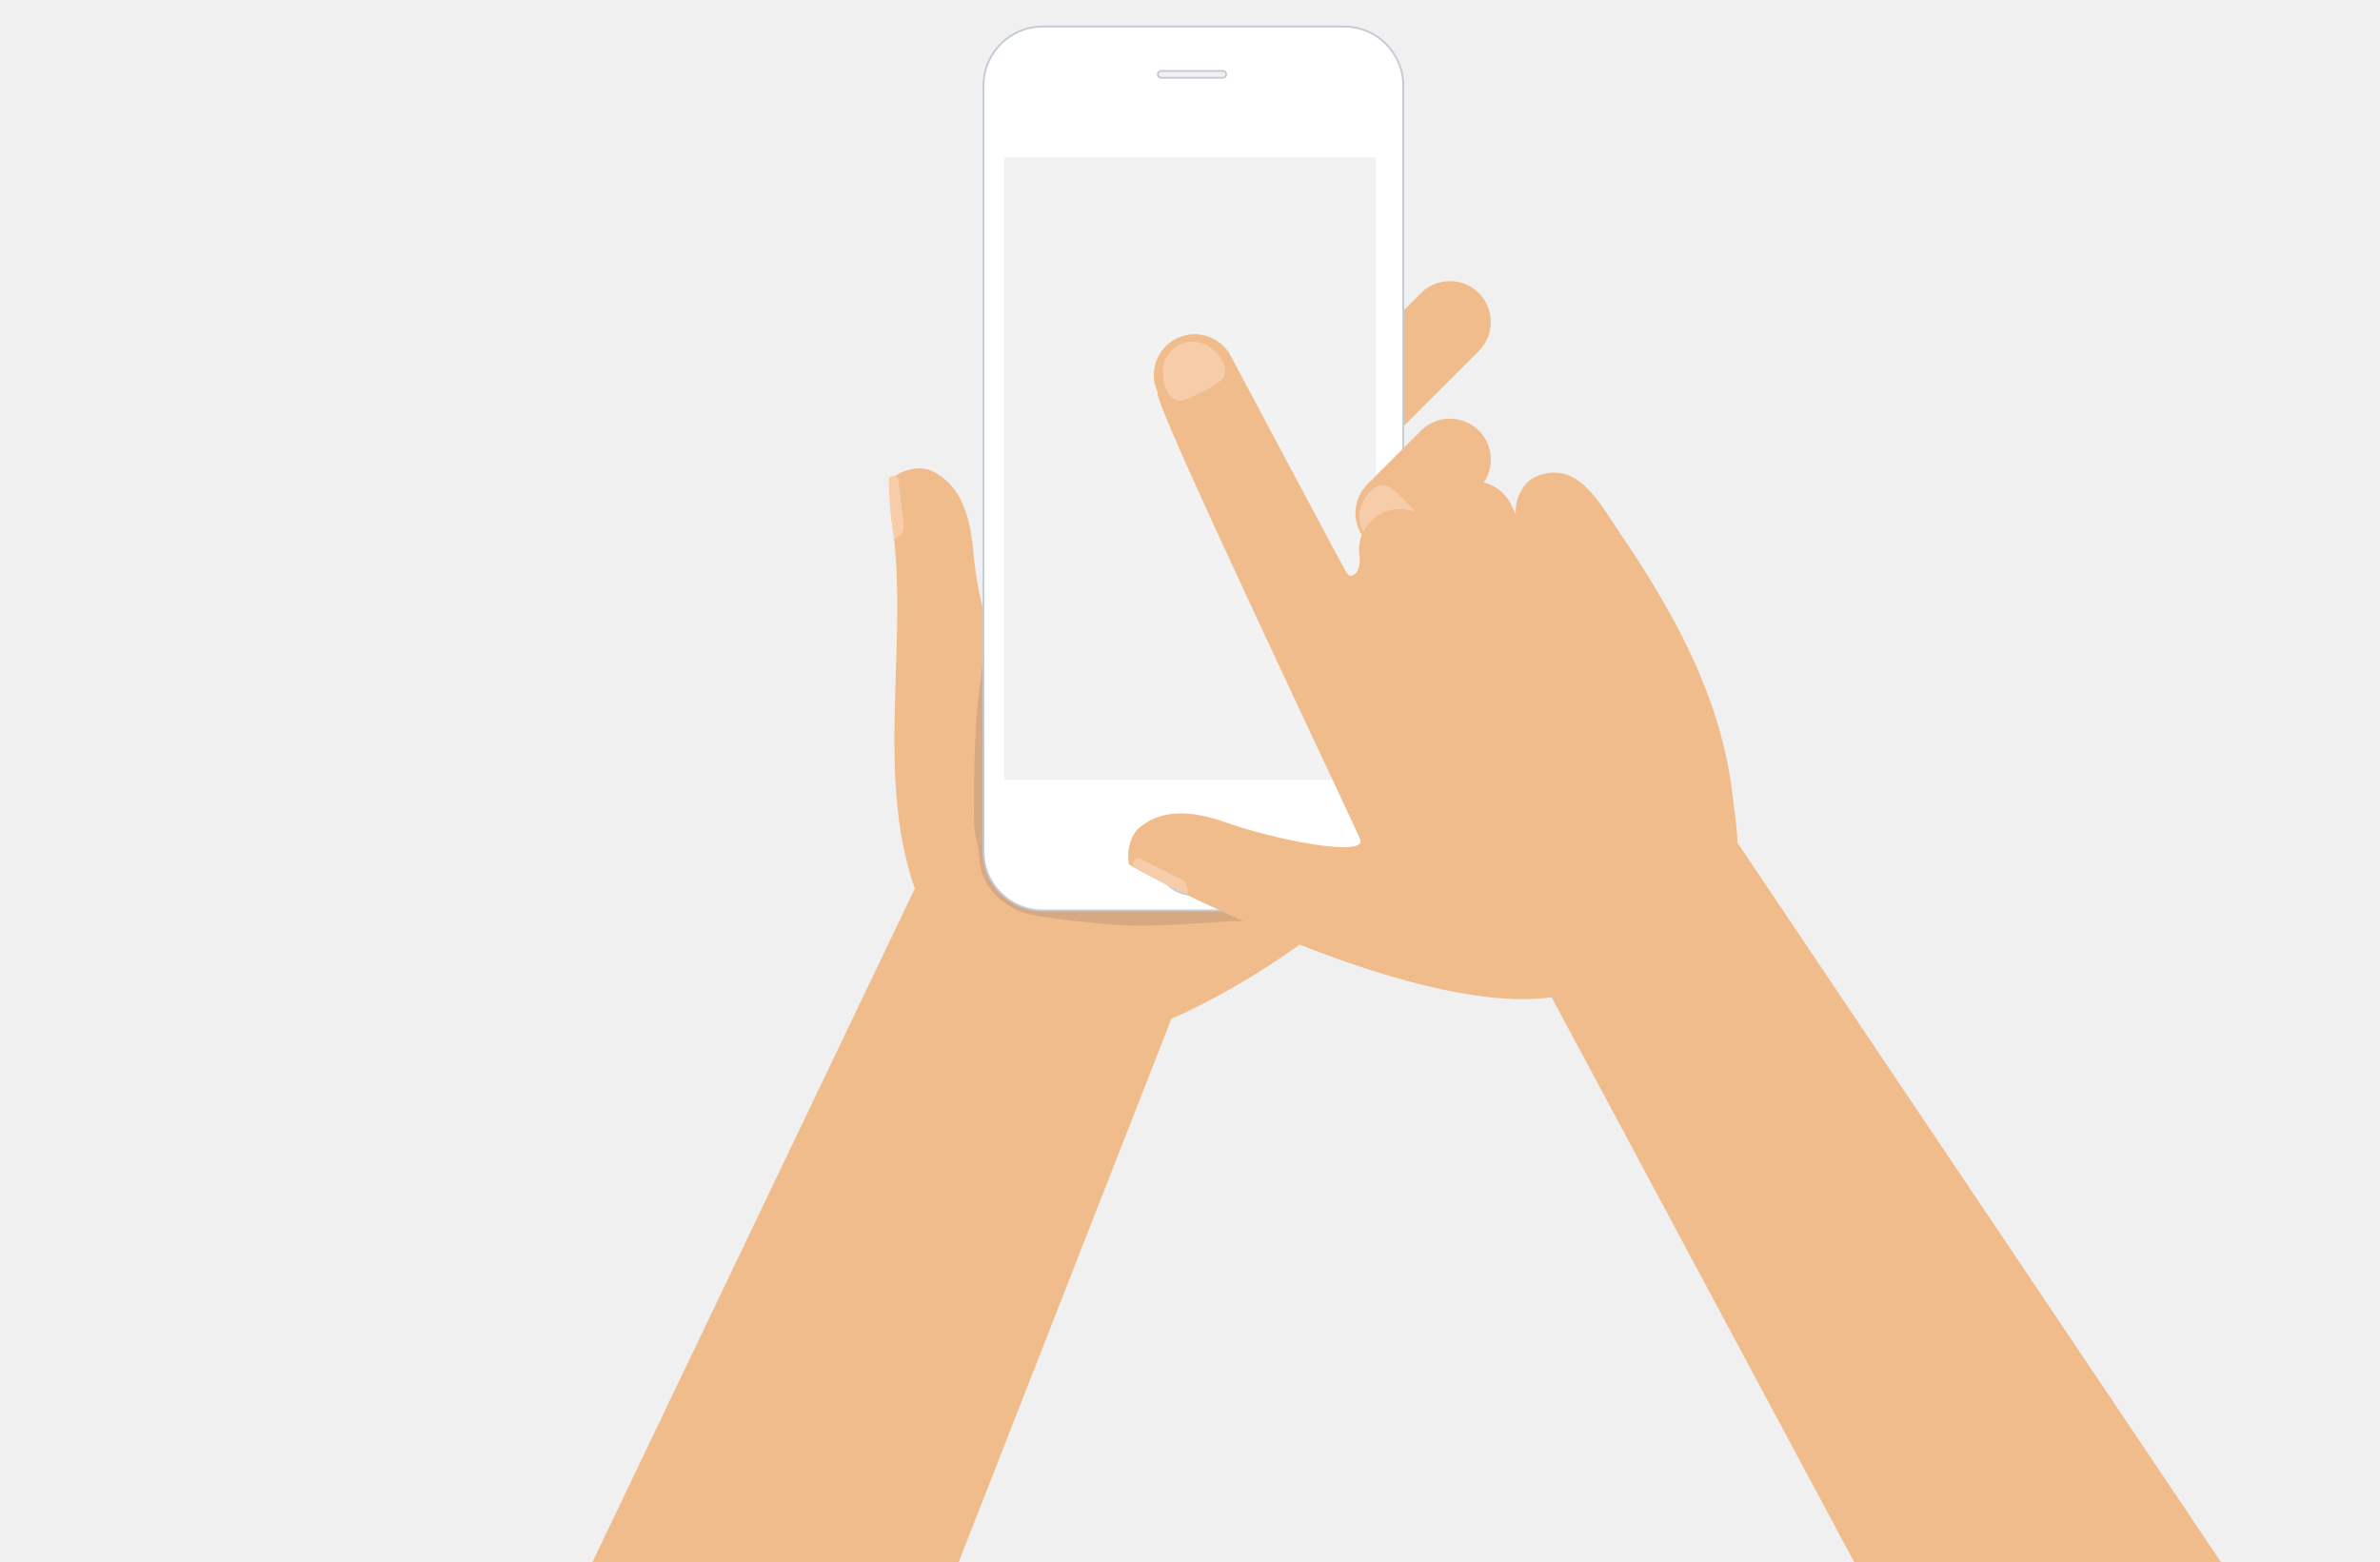
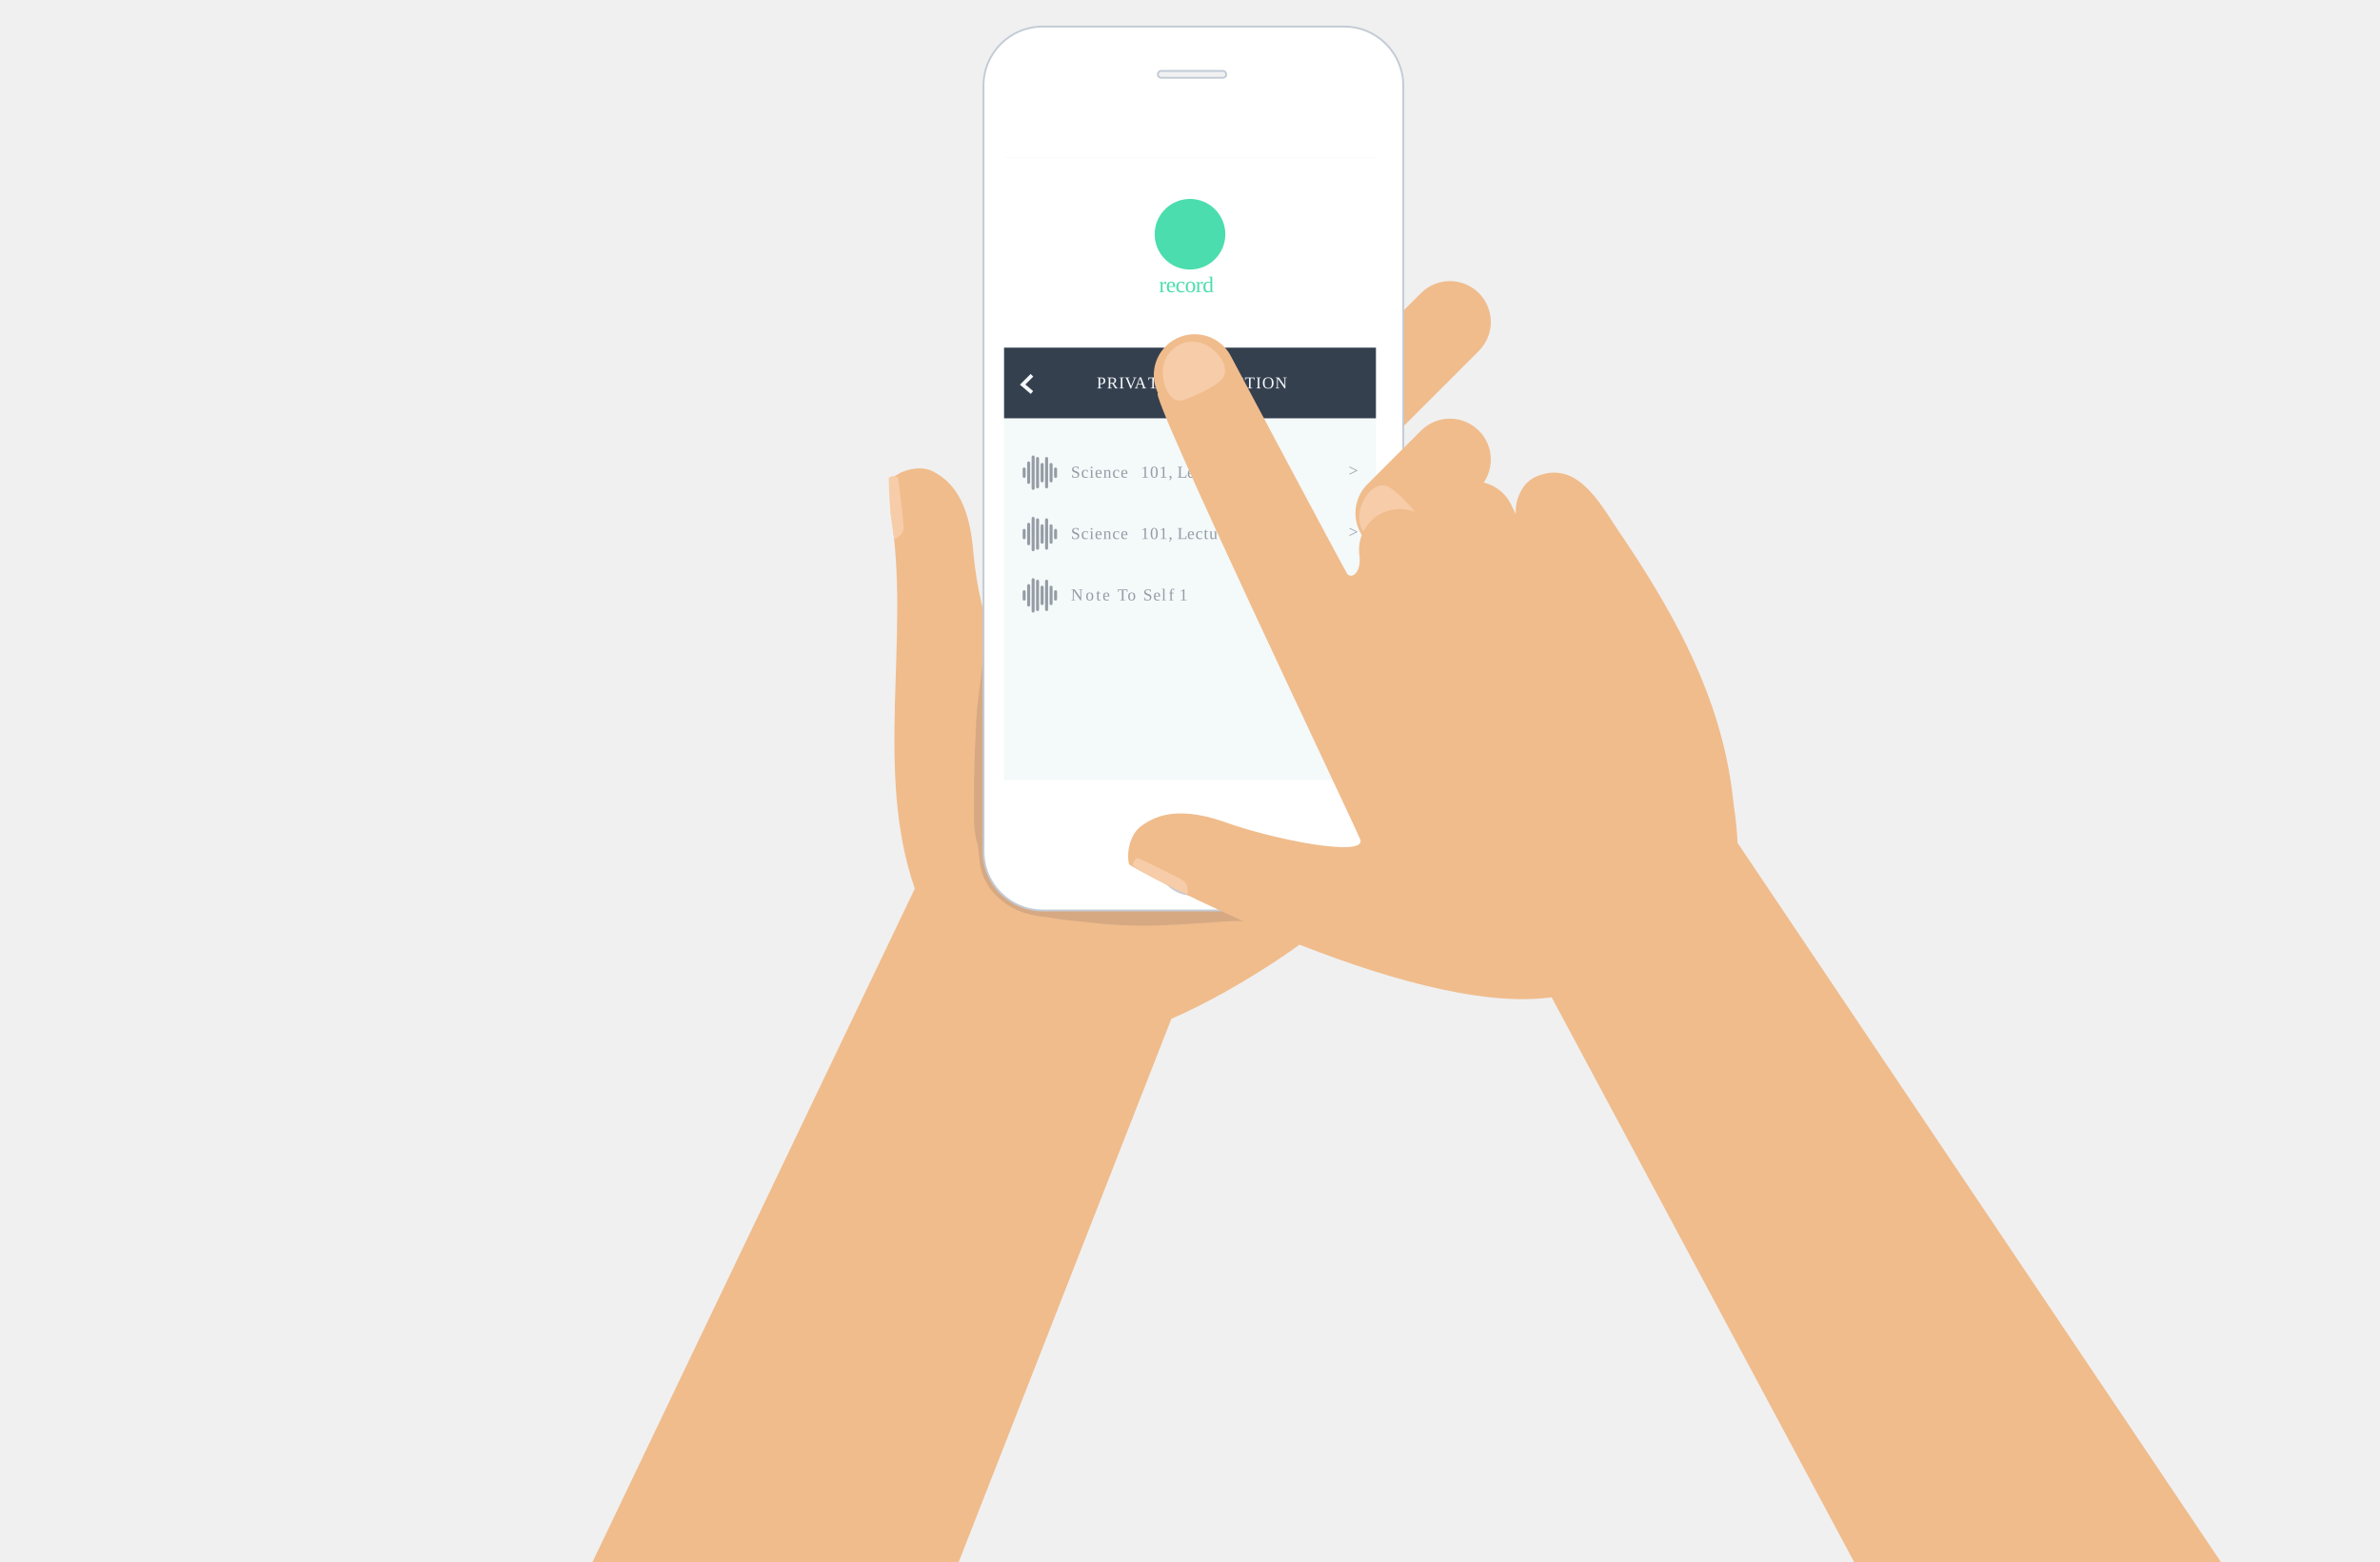
<svg xmlns="http://www.w3.org/2000/svg" viewBox="0 0 1280 840" id="handphone-root">
  <defs>
    <style>
      .flesh {
        fill: #f0bc8c;
      }

      .nail {
        fill: #f7cca9;
      }

      .flesh-shadow {
        fill: #d6a983;
      }

      .cls-4 {
        fill: #fff;
      }

      .cls-4, .cls-5 {
        stroke: #c3cbd5;
        stroke-miterlimit: 10;
      }

      .cls-5 {
        fill: #f1f1f2;
      }

      .cls-6 {
        fill: #f2f2f2;
      }
    </style>
    <filter id="phone-blur" x="-20%" y="-20%" width="140%" height="140%">
      <feGaussianBlur id="phoneBlurAmt" stdDeviation="0" />
    </filter>
  </defs>
  <g id="handphone" filter="url('#phone-blur')">
    <g id="hand-underlay">
      <path id="armthumb" class="flesh" d="M479,276c11,65.88-9.14,138.48,13,202L313,852H511L630,548c35-15,90.25-50.44,106-74L571,376.58c-37-11.58-45-49.58-48-84.39-3.06-27.19-14.33-34.74-20.6-38.3-7.32-4.15-17.46-.89-21.68,2.68C479.8,257,479,270,479,276Z" />
      <path id="thumbnail" class="nail" d="M478,257a198.65,198.65,0,0,0,3,33s5-2,5-6-3-27-3-27A4,4,0,0,0,478,257Z" />
      <path id="indexfinger" class="flesh" d="M729.5,245.5a22,22,0,0,1-15.56-37.56l50.5-50.5a22,22,0,0,1,31.11,31.11l-50.5,50.5A21.93,21.93,0,0,1,729.5,245.5Z" />
      <path id="shadow" class="flesh-shadow" d="M526.89,463.38C528,477,540,489,554.38,491.93a52.1,52.1,0,0,0,8.5,1.38c2.63.49,5.27.89,7.87,1.24,5.2.69,10.24,1.15,14.73,1.58q4.81.6,9.63,1c19.13,1.74,37.95.28,56.88-1l9.47-.63c2.44-.06,4.89-.08,7.35-.07s4.92,0,7.38,0C697,493,731,499,734,474c0-3-10-7-16.39-11.27a76.32,76.32,0,0,0-9.18-5l-10.76-6.34L569,375.38,559.89,370c-1.65-1.17-3.35-2.25-5.08-3.28C546,361,537,358,529,351c-1,14-4,28-4.17,41.8-.14,2.25-.25,4.52-.36,6.79-.31,6.81-.53,13.65-.61,20.5q-.05,4.11,0,8.23C524,437,523,446,525.94,454.8,526.57,460.23,526.89,463.38,526.89,463.38Z" />
    </g>
    <g id="phone">
      <rect id="outline" class="cls-4" x="528.93" y="14.29" width="225.78" height="475.43" rx="31.82" ry="31.82" />
      <circle id="home-btn" class="cls-5" cx="641.22" cy="462.77" r="18.47" />
      <rect id="speaker" class="cls-5" x="622.69" y="38.16" width="36.81" height="3.68" rx="1.82" ry="1.82" />
-       <rect id="UI-holder" class="cls-6" x="540" y="84.6" width="200" height="334.93" />
+       <g id="UI1">
+         <rect id="BG" x="540" y="84.6" width="200" height="334.93" style="fill: #f4f9fa" />
+         <rect id="topBG" x="540" y="84.82" width="200" height="102" style="fill: #fff" />
+         <rect id="bar" x="540" y="187" width="200" height="38" style="fill: #353f50" />
+         <circle id="record-btn" cx="640" cy="126" r="19" style="fill: #4bddad" />
+         <text id="record-text" transform="translate(623.33 157.16)" style="font-size: 12px;fill: #4bddad;">
+           <tspan style="letter-spacing: -0.02em">record</tspan>
+         </text>
+         <text transform="translate(589.82 208.94)" style="font-size: 9px;fill: #f4f9fa;letter-spacing: 0.05em">PRI<tspan x="15.05" y="0" style="letter-spacing: -0.01em">VA</tspan>
+           <tspan x="27.58" y="0">TE </tspan>
+           <tspan x="42.01" y="0" style="letter-spacing: 0.04em">C</tspan>
+           <tspan x="48.81" y="0">OLL</tspan>
+           <tspan x="67.74" y="0" style="letter-spacing: 0.03em">E</tspan>
+           <tspan x="73.14" y="0">CTION</tspan>
+         </text>
+         <polyline id="back" points="555 201.86 550 206.86 555 211.14" style="fill: none;stroke: #f4f9fa;stroke-miterlimit: 10;stroke-width: 2px" />
+         <g id="listItem" style="opacity: 0.5">
+           <text transform="translate(575.96 256.94)" style="font-size: 9px;fill: #353f50;">
+             <tspan style="letter-spacing: 0.05em">Science</tspan>
+             <tspan x="35.16" y="0" style="letter-spacing: -0em"> </tspan>
+             <tspan x="37.59" y="0" style="letter-spacing: 0.05em">101, </tspan>
+             <tspan x="57.21" y="0" style="letter-spacing: 0.03em">L</tspan>
+             <tspan x="62.5" y="0" style="letter-spacing: 0.05em">ectu</tspan>
+             <tspan x="82.45" y="0" style="letter-spacing: 0.03em">r</tspan>
+             <tspan x="86.12" y="0" style="letter-spacing: 0.05em">e</tspan>
+             <tspan x="91.64" y="0"> </tspan>
+             <tspan x="94.07" y="0" style="letter-spacing: 0.05em">1</tspan>
+           </text>
+           <g id="Sound_wave_2" data-name="Sound wave 2">
+             <path d="M550.8,257.07a.8.8,0,0,1-.8-.8v-4a.8.8,0,0,1,1.61,0v4A.8.8,0,0,1,550.8,257.07Z" style="fill: #353f50" />
+             <path d="M553.22,260.28a.8.8,0,0,1-.8-.8V249a.8.8,0,1,1,1.61,0v10.46A.8.8,0,0,1,553.22,260.28Z" style="fill: #353f50" />
+             <path d="M555.63,263.5a.8.8,0,0,1-.8-.8V245.8a.8.8,0,1,1,1.61,0V262.7A.8.8,0,0,1,555.63,263.5Z" style="fill: #353f50" />
+             <path d="M558,262.7a.8.8,0,0,1-.8-.8V246.61a.8.8,0,1,1,1.61,0v15.28A.8.8,0,0,1,558,262.7Z" style="fill: #353f50" />
+             <path d="M560.46,259.48a.8.8,0,0,1-.8-.8v-8.85a.8.8,0,1,1,1.61,0v8.85A.8.8,0,0,1,560.46,259.48Z" style="fill: #353f50" />
+             <path d="M562.87,262.7a.8.8,0,0,1-.8-.8V246.61a.8.8,0,1,1,1.61,0v15.28A.8.8,0,0,1,562.87,262.7Z" style="fill: #353f50" />
+             <path d="M565.28,259.48a.8.8,0,0,1-.8-.8v-8.85a.8.8,0,1,1,1.61,0v8.85A.8.8,0,0,1,565.28,259.48Z" style="fill: #353f50" />
+             <path d="M567.7,257.07a.8.8,0,0,1-.8-.8v-4a.8.8,0,0,1,1.61,0v4A.8.8,0,0,1,567.7,257.07Z" style="fill: #353f50" />
+           </g>
+           <text transform="translate(725.31 256.08)" style="font-size: 9px;fill: #353f50;letter-spacing: 0.05em">&gt;</text>
+         </g>
+         <g id="listItem-2" data-name="listItem" style="opacity: 0.5">
+           <text transform="translate(575.96 289.94)" style="font-size: 9px;fill: #353f50;letter-spacing: 0.05em">Science<tspan x="35.16" y="0" style="letter-spacing: -0em"> </tspan>
+             <tspan x="37.59" y="0">101, </tspan>
+             <tspan x="57.21" y="0" style="letter-spacing: 0.03em">L</tspan>
+             <tspan x="62.5" y="0">ectu</tspan>
+             <tspan x="82.45" y="0" style="letter-spacing: 0.03em">r</tspan>
+             <tspan x="86.12" y="0">e</tspan>
+             <tspan x="91.64" y="0" style="letter-spacing: 0.03em"> </tspan>
+             <tspan x="94.34" y="0">2</tspan>
+           </text>
+           <g id="Sound_wave_2-2" data-name="Sound wave 2">
+             <path d="M550.8,290.07a.8.8,0,0,1-.8-.8v-4a.8.8,0,0,1,1.61,0v4A.8.8,0,0,1,550.8,290.07Z" style="fill: #353f50" />
+             <path d="M553.22,293.28a.8.8,0,0,1-.8-.8V282a.8.8,0,0,1,1.61,0v10.46A.8.8,0,0,1,553.22,293.28Z" style="fill: #353f50" />
+             <path d="M555.63,296.5a.8.8,0,0,1-.8-.8V278.8a.8.8,0,0,1,1.61,0V295.7A.8.8,0,0,1,555.63,296.5Z" style="fill: #353f50" />
+             <path d="M558,295.7a.8.8,0,0,1-.8-.8V279.61a.8.8,0,1,1,1.61,0v15.28A.8.8,0,0,1,558,295.7Z" style="fill: #353f50" />
+             <path d="M560.46,292.48a.8.8,0,0,1-.8-.8v-8.85a.8.8,0,1,1,1.61,0v8.85A.8.8,0,0,1,560.46,292.48Z" style="fill: #353f50" />
+             <path d="M562.87,295.7a.8.8,0,0,1-.8-.8V279.61a.8.8,0,1,1,1.61,0v15.28A.8.8,0,0,1,562.87,295.7Z" style="fill: #353f50" />
+             <path d="M565.28,292.48a.8.8,0,0,1-.8-.8v-8.85a.8.8,0,1,1,1.61,0v8.85A.8.8,0,0,1,565.28,292.48Z" style="fill: #353f50" />
+             <path d="M567.7,290.07a.8.8,0,0,1-.8-.8v-4a.8.8,0,0,1,1.61,0v4A.8.8,0,0,1,567.7,290.07Z" style="fill: #353f50" />
+           </g>
+           <text transform="translate(725.31 289.08)" style="font-size: 9px;fill: #353f50;letter-spacing: 0.05em">&gt;</text>
+         </g>
+         <g id="listItem-3" data-name="listItem" style="opacity: 0.5">
+           <text transform="translate(575.96 322.94)" style="font-size: 9px;fill: #353f50;letter-spacing: 0.05em">N<tspan x="7.88" y="0" style="letter-spacing: 0.045em">o</tspan>
+             <tspan x="13.5" y="0" style="letter-spacing: 0.035em">t</tspan>
+             <tspan x="16.96" y="0">e</tspan>
+             <tspan x="22.48" y="0" style="letter-spacing: 0.02em"> </tspan>
+             <tspan x="25.09" y="0" style="letter-spacing: -0.02em">T</tspan>
+             <tspan x="30.44" y="0">o</tspan>
+             <tspan x="36.11" y="0" style="letter-spacing: 0.03em"> </tspan>
+             <tspan x="38.81" y="0">Sel</tspan>
+             <tspan x="52.5" y="0" style="letter-spacing: 0.04em">f</tspan>
+             <tspan x="55.84" y="0" style="letter-spacing: -0em"> </tspan>
+             <tspan x="58.27" y="0">1</tspan>
+           </text>
+           <g id="Sound_wave_2-3" data-name="Sound wave 2">
+             <path d="M550.8,323.07a.8.8,0,0,1-.8-.8v-4a.8.8,0,0,1,1.61,0v4A.8.8,0,0,1,550.8,323.07Z" style="fill: #353f50" />
+             <path d="M553.22,326.28a.8.8,0,0,1-.8-.8V315a.8.8,0,0,1,1.61,0v10.46A.8.8,0,0,1,553.22,326.28Z" style="fill: #353f50" />
+             <path d="M555.63,329.5a.8.8,0,0,1-.8-.8V311.8a.8.8,0,0,1,1.61,0V328.7A.8.8,0,0,1,555.63,329.5Z" style="fill: #353f50" />
+             <path d="M558,328.7a.8.8,0,0,1-.8-.8V312.61a.8.8,0,1,1,1.61,0v15.28A.8.8,0,0,1,558,328.7Z" style="fill: #353f50" />
+             <path d="M560.46,325.48a.8.8,0,0,1-.8-.8v-8.85a.8.8,0,1,1,1.61,0v8.85A.8.8,0,0,1,560.46,325.48Z" style="fill: #353f50" />
+             <path d="M562.87,328.7a.8.8,0,0,1-.8-.8V312.61a.8.8,0,1,1,1.61,0v15.28A.8.8,0,0,1,562.87,328.7Z" style="fill: #353f50" />
+             <path d="M565.28,325.48a.8.8,0,0,1-.8-.8v-8.85a.8.8,0,1,1,1.61,0v8.85A.8.8,0,0,1,565.28,325.48Z" style="fill: #353f50" />
+             <path d="M567.7,323.07a.8.8,0,0,1-.8-.8v-4a.8.8,0,0,1,1.61,0v4A.8.8,0,0,1,567.7,323.07Z" style="fill: #353f50" />
+           </g>
+           <text transform="translate(725.31 322.08)" style="font-size: 9px;fill: #353f50;letter-spacing: 0.05em">&gt;</text>
+         </g>
+       </g>
      <g id="hand-overlay">
        <path id="finger" class="flesh" d="M751,298a22,22,0,0,1-15.56-37.56l29-29a22,22,0,0,1,31.11,31.11l-29,29A21.93,21.93,0,0,1,751,298Z" />
        <path id="finger-2" data-name="finger" class="flesh" d="M751,367a22,22,0,0,1-15.56-37.56l24-24a22,22,0,0,1,31.11,31.11l-24,24A21.93,21.93,0,0,1,751,367Z" />
        <path id="finger-3" data-name="finger" class="flesh" d="M751,434a22,22,0,0,1-15.56-37.56l19.5-19.5a22,22,0,0,1,31.11,31.11l-19.5,19.5A21.93,21.93,0,0,1,751,434Z" />
        <path id="fingernail" class="nail" d="M763,278c5.22,7.13-7.16,16-16,16a16,16,0,0,1-16-16c0-8.84,8.24-20.23,16-16C751.05,264.21,758.17,271.39,763,278Z" />
        <path id="fingernail-2" data-name="fingernail" class="nail" d="M764,348c5.22,7.13-7.16,16-16,16a16,16,0,0,1-16-16c0-8.84,8.24-20.23,16-16C752.05,334.21,759.17,341.39,764,348Z" />
        <path id="fingernail-3" data-name="fingernail" class="nail" d="M764,414c5.22,7.13-7.16,16-16,16a16,16,0,0,1-16-16c0-8.84,8.24-20.23,16-16C752.05,400.21,759.17,407.39,764,414Z" />
      </g>
    </g>
    <g id="point-hand">
      <path id="hand" class="flesh" d="M632.87,182a22,22,0,0,0-10.1,29.43c-5.76-1.32,103.61,227.65,108.73,240,4.2,10.17-47.25.2-74.07-9.7-25.92-8.76-37.54-1.75-43.42,2.42-6.86,4.87-8.21,15.43-6.77,20.77,0,1.06,149.25,82.5,227.25,71.5.1.11,169.5,316.5,169.5,316.5h199L934.49,453.39a183.07,183.07,0,0,0-2.14-20.82c-4.76-49.17-25.64-91.28-52.24-132.46q-3.32-5.15-6.76-10.28C862,274,850,247,827,256a16.79,16.79,0,0,0-9,8.16,22.1,22.1,0,0,0-2.76,12.45l-2.64-5.39A22,22,0,0,0,771,283.29a22,22,0,0,0-39.78,16.26c.75,9.12-4.71,12-6.71,9s-62.2-116.37-62.2-116.37A22,22,0,0,0,632.87,182Z" />
      <path id="fingernail-4" data-name="fingernail" class="nail" d="M636.68,215.12c-8.35,2.9-13.2-11.53-10.62-20a16,16,0,0,1,20-10.62c8.45,2.59,16.93,13.8,10.62,20C653.37,207.73,644.41,212.43,636.68,215.12Z" />
      <path id="thumbnail-2" data-name="thumbnail" class="nail" d="M609.35,465.67a198.65,198.65,0,0,0,29.31,15.46s1-5.28-2.31-7.46-24.28-12.19-24.28-12.19A4,4,0,0,0,609.35,465.67Z" />
    </g>
  </g>
</svg>
